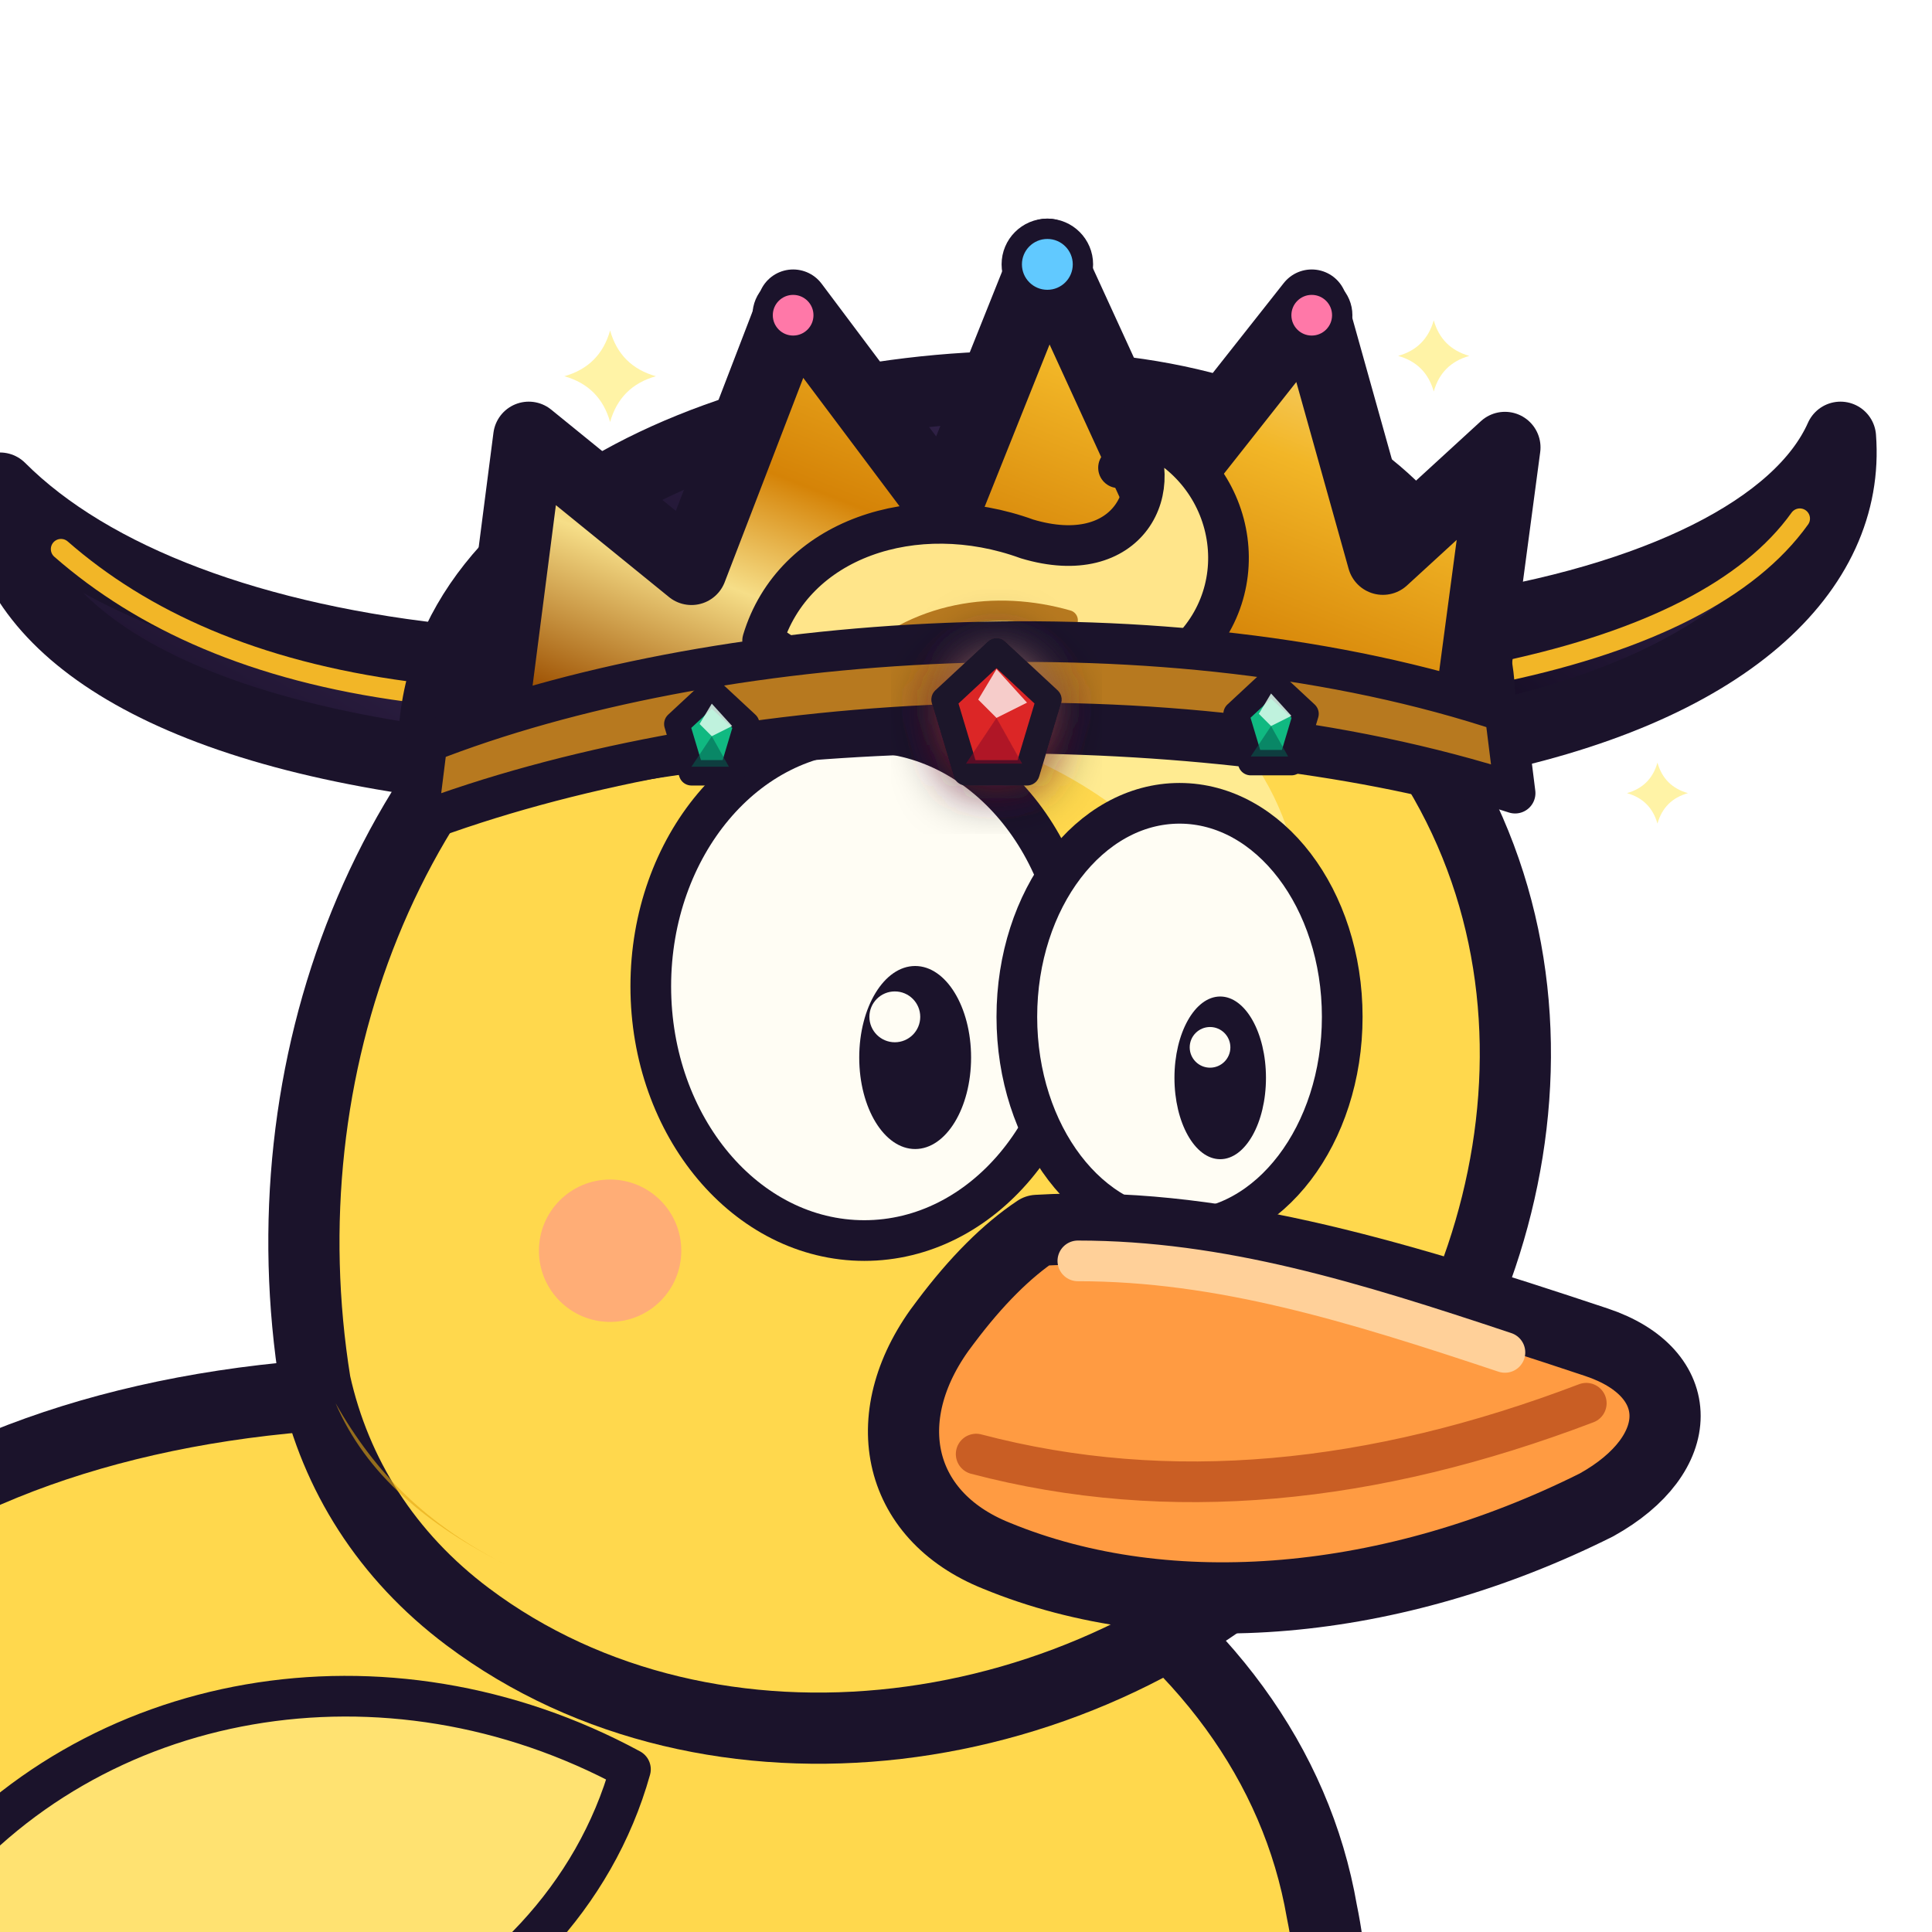
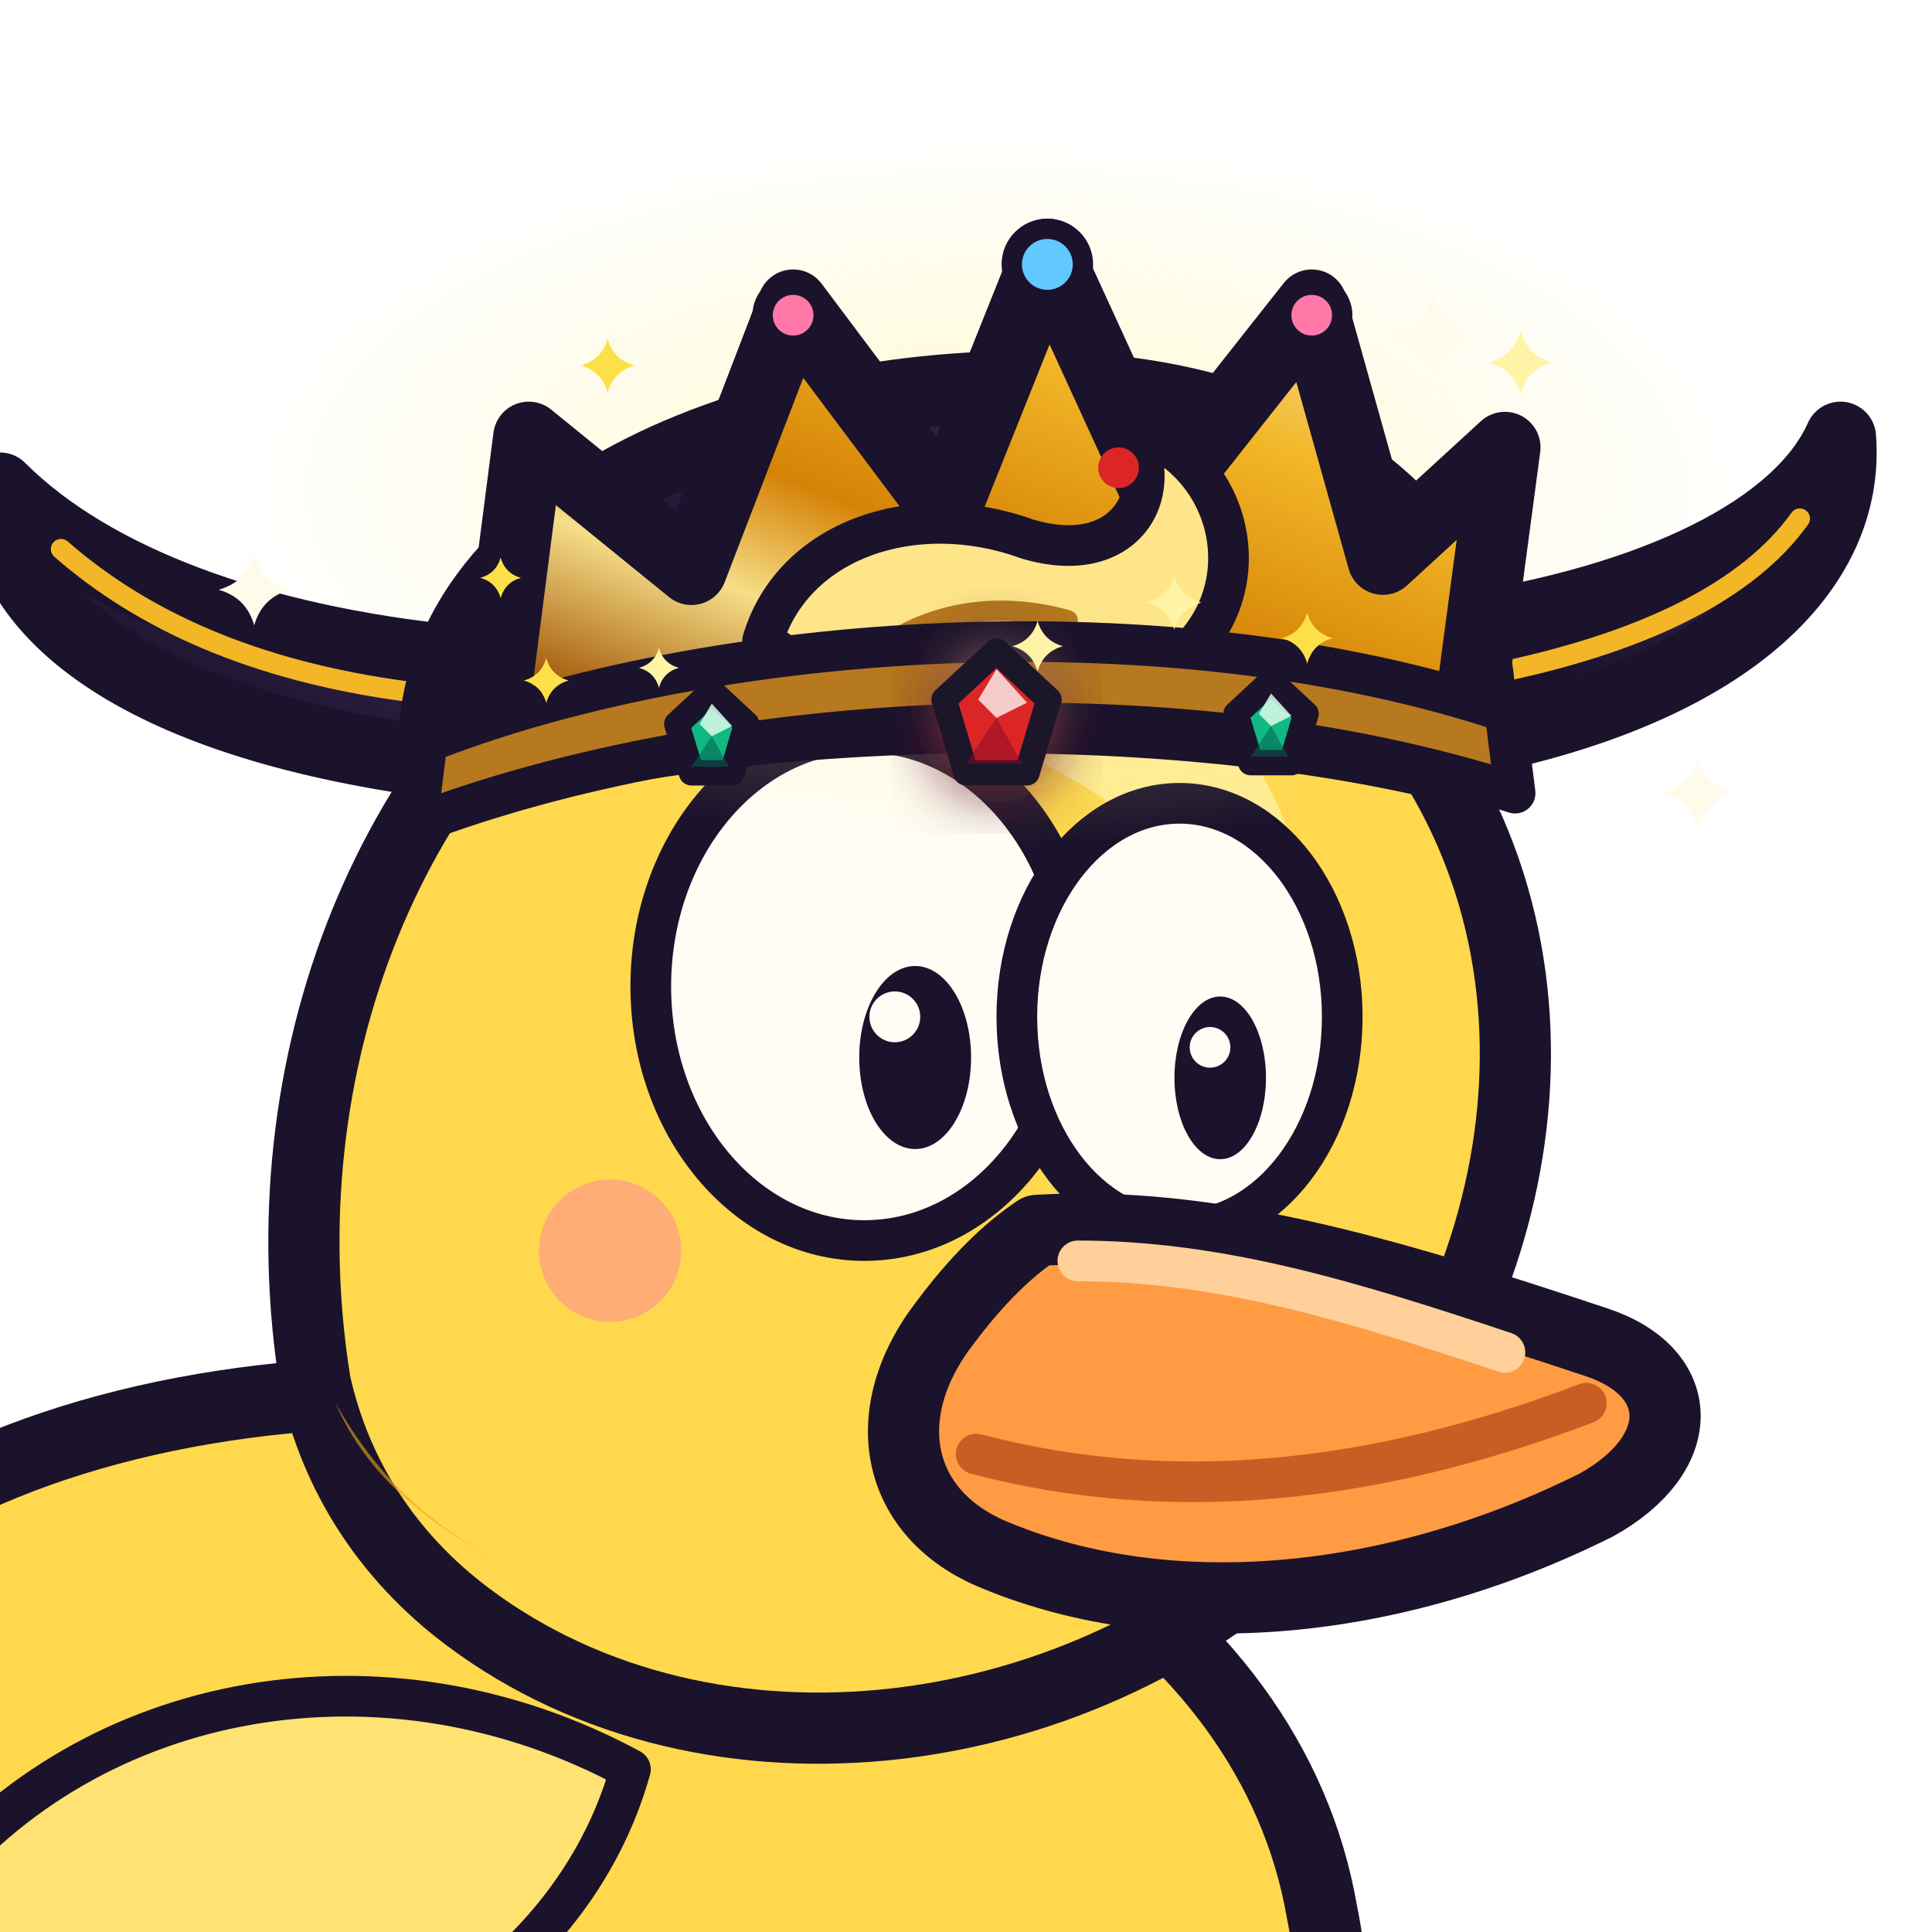
<svg xmlns="http://www.w3.org/2000/svg" viewBox="150 -56 380 380" width="100%" height="100%" fill="none">
  <ellipse cx="252" cy="436" rx="170" ry="30" fill="#100A20" opacity="0.28" />
  <path d="M178 402 c2 18 -8 30 -30 40 c24 6 48 0 64 -18" fill="none" stroke="#FF9B42" stroke-width="16" stroke-linecap="round" stroke-linejoin="round" />
  <path d="M178 402 c2 18 -8 30 -30 40 c24 6 48 0 64 -18" fill="none" stroke="#1B132B" stroke-width="8" stroke-linecap="round" stroke-linejoin="round" opacity="0.3" />
  <path d="M238 386 c2 18 -8 30 -30 40 c24 4 46 0 62 -16" fill="none" stroke="#FF9B42" stroke-width="16" stroke-linecap="round" stroke-linejoin="round" />
  <path d="M238 386 c2 18 -8 30 -30 40 c24 4 46 0 62 -16" fill="none" stroke="#1B132B" stroke-width="8" stroke-linecap="round" stroke-linejoin="round" opacity="0.3" />
  <path d="M94 322 c-18 -16 -30 -36 -34 -58 c28 8 52 20 70 34" fill="#FFD84D" stroke="#1B132B" stroke-width="14" stroke-linecap="round" stroke-linejoin="round" />
  <path d="M80 328 c0 -72 70 -114 164 -110 c92 2 156 44 166 102 c14 68 -52 102 -166 98 c-108 -2 -164 -34 -164 -90 Z" fill="#FFD84D" stroke="#1B132B" stroke-width="14" stroke-linejoin="round" />
  <path d="M84 340 c10 42 60 72 150 72 c74 0 134 -20 162 -54 c-22 56 -86 82 -168 80 c-94 -2 -144 -36 -144 -98 Z" fill="#E5A812" opacity="0.55" />
  <path d="M212 216 c-10 -62 14 -126 66 -158 c54 -34 118 -16 150 30 c36 50 20 118 -20 156 c-44 44 -118 54 -166 18 c-16 -12 -26 -28 -30 -46 Z" fill="#FFD84D" stroke="#1B132B" stroke-width="14" stroke-linejoin="round" />
  <path d="M296 74 c34 -20 72 -14 96 14 c16 18 18 42 8 66 c-4 -28 -24 -56 -62 -66 c-18 -4 -32 -2 -42 -14 Z" fill="#FFF1A8" opacity="0.75" />
  <path d="M216 220 c6 14 18 24 34 32 c-16 -8 -26 -18 -34 -32 Z" fill="#E5A812" opacity="0.6" />
  <path d="M136 316 c32 -40 90 -50 138 -24 c-14 50 -76 78 -132 58" fill="#FFF1A8" opacity="0.4" />
  <path d="M136 316 c32 -40 90 -50 138 -24 c-14 50 -76 78 -132 58" fill="none" stroke="#1B132B" stroke-width="8" stroke-linecap="round" stroke-linejoin="round" />
  <circle cx="270" cy="190" r="14" fill="#FF78A8" opacity="0.45" />
  <ellipse cx="320" cy="138" rx="42" ry="50" fill="#FFFDF4" stroke="#1B132B" stroke-width="8" />
  <ellipse cx="330" cy="152" rx="11" ry="18" fill="#1B132B" />
  <circle cx="326" cy="144" r="5" fill="#FFFDF4" />
  <ellipse cx="382" cy="144" rx="32" ry="42" fill="#FFFDF4" stroke="#1B132B" stroke-width="8" />
  <ellipse cx="390" cy="156" rx="9" ry="16" fill="#1B132B" />
  <circle cx="388" cy="150" r="4" fill="#FFFDF4" />
  <path d="M354 186 c34 -2 68 8 110 22 c18 6 18 22 0 32 c-40 20 -84 24 -118 10 c-20 -8 -24 -28 -10 -46 c6 -8 12 -14 18 -18 Z" fill="#FF9B42" stroke="#1B132B" stroke-width="14" stroke-linejoin="round" />
  <path d="M362 192 c28 0 54 8 84 18" stroke="#FFD099" stroke-width="8" stroke-linecap="round" fill="none" />
  <path d="M342 230 c38 10 78 6 120 -10" stroke="#C95E24" stroke-width="8" stroke-linecap="round" fill="none" />
  <g id="emperor-crown">
    <defs>
      <linearGradient id="gold" x1="1" y1="0" x2="0.2" y2="1">
        <stop offset="0" stop-color="#FBF4CF" />
        <stop offset="0.35" stop-color="#F2B627" />
        <stop offset="0.62" stop-color="#D58307" />
        <stop offset="0.78" stop-color="#F6DE88" />
        <stop offset="1" stop-color="#9D5001" />
      </linearGradient>
      <linearGradient id="lacquer" x1="1" y1="0" x2="0" y2="1">
        <stop offset="0" stop-color="#3B2A55" />
        <stop offset="1" stop-color="#120A20" />
      </linearGradient>
-       <linearGradient id="sweep" x1="0" y1="0" x2="1" y2="0">
-         <stop offset="0" stop-color="#FFFFFF" stop-opacity="0" />
-         <stop offset="0.5" stop-color="#FFFFFF" stop-opacity="0.85" />
-         <stop offset="1" stop-color="#FFFFFF" stop-opacity="0" />
-       </linearGradient>
+       <radialGradient id="crown-aura" cx="0.5" cy="0.5" r="0.5">
+         <stop offset="0" stop-color="#FFF3A6" stop-opacity="0.55" />
+         <stop offset="1" stop-color="#FFF3A6" stop-opacity="0" />
+       </radialGradient>
      <filter id="crown-glow" x="-50%" y="-50%" width="200%" height="200%">
-         <feGaussianBlur stdDeviation="5" result="blur" />
+         <feGaussianBlur stdDeviation="6" result="blur" />
        <feMerge>
          <feMergeNode in="blur" />
          <feMergeNode in="SourceGraphic" />
        </feMerge>
      </filter>
    </defs>
-     <path d="M240 74 C200 70 168 58 150 40 C150 64 176 86 236 94 Z" fill="url(#lacquer)" stroke="#1B132B" stroke-width="14" stroke-linejoin="round" stroke-linecap="round" />
-     <path d="M230 80 C200 76 178 66 162 52" fill="none" stroke="#F2B627" stroke-width="4" stroke-linecap="round" stroke-linejoin="round" />
-     <path d="M436 68 C476 62 504 48 512 30 C514 56 490 80 438 90 Z" fill="url(#lacquer)" stroke="#1B132B" stroke-width="14" stroke-linejoin="round" stroke-linecap="round" />
-     <path d="M446 76 C474 70 494 60 504 46" fill="none" stroke="#F2B627" stroke-width="4" stroke-linecap="round" stroke-linejoin="round" />
-     <path d="M236 100 C228 50 290 20 352 20 C414 20 448 54 440 96 C380 80 290 82 236 100 Z" fill="url(#lacquer)" stroke="#1B132B" stroke-width="14" stroke-linejoin="round" stroke-linecap="round" />
-     <path d="M246 92 L254 30 L286 56 L306 4 L336 44 L356 -6 L378 42 L408 4 L422 54 L446 32 L438 92 C380 76 300 76 246 92 Z" fill="url(#gold)" stroke="#1B132B" stroke-width="14" stroke-linejoin="round" stroke-linecap="round" />
-     <clipPath id="crown-c">
-       <path d="M246 92 L254 30 L286 56 L306 4 L336 44 L356 -6 L378 42 L408 4 L422 54 L446 32 L438 92 C380 76 300 76 246 92 Z" />
-     </clipPath>
-     <g clip-path="url(#crown-c)">
-       <rect x="160" y="-10" width="70" height="120" fill="url(#sweep)" transform="skewX(-20)">
-         <animateTransform attribute-name="transform" type="translate" values="0 0; 360 0; 360 0" dur="3.4s" repeat-count="indefinite" additive="sum" />
-       </rect>
-     </g>
-     <path d="M300 70 C306 50 330 42 352 50 C372 56 380 40 372 28 C392 34 398 58 384 72 C366 88 336 70 318 82 Z" fill="#FFE58A" stroke="#1B132B" stroke-width="8" stroke-linejoin="round" stroke-linecap="round" />
-     <circle cx="370" cy="36" r="4" fill="#1B132B" />
-     <path d="M318 76 C330 64 346 62 360 66" fill="none" stroke="#B7791F" stroke-width="4" stroke-linecap="round" stroke-linejoin="round" />
-     <path d="M232 106 C290 84 380 78 448 100 L446 84 C380 62 290 68 234 90 Z" fill="#B7791F" stroke="#1B132B" stroke-width="8" stroke-linejoin="round" stroke-linecap="round" />
-     <g>
-       <path d="M290 80 L296.88 86.4 L294 96 L286 96 L283.12 86.4 Z" fill="#10B981" stroke="#1B132B" stroke-width="5" stroke-linejoin="round" stroke-linecap="round" />
-       <path d="M290 82.4 L294 86.8 L290 88.8 L287.6 86.4 Z" fill="#DEFBED" opacity="0.85" />
-       <path d="M286 94.8 L290 88.8 L293.36 94.8 Z" fill="#045F50" opacity="0.55" />
-     </g>
-     <g>
-       <path d="M400 78 L406.88 84.4 L404 94 L396 94 L393.12 84.4 Z" fill="#10B981" stroke="#1B132B" stroke-width="5" stroke-linejoin="round" stroke-linecap="round" />
-       <path d="M400 80.4 L404 84.8 L400 86.8 L397.6 84.4 Z" fill="#DEFBED" opacity="0.85" />
-       <path d="M396 92.8 L400 86.8 L403.36 92.8 Z" fill="#045F50" opacity="0.55" />
+     <ellipse cx="346" cy="40" rx="150" ry="70" fill="url(#crown-aura)">
+       <animate attributeName="opacity" values="0.35;0.9;0.35" dur="2.4s" repeatCount="indefinite" calcMode="spline" keySplines="0.45 0 0.55 1;0.45 0 0.55 1" />
+     </ellipse>
+     <g>
+       <animateTransform attributeName="transform" type="translate" values="0 0;0 -5;0 0" dur="2.8s" repeatCount="indefinite" additive="sum" begin="0s" calcMode="spline" keyTimes="0;0.5;1" keySplines="0.45 0 0.55 1;0.45 0 0.55 1" />
+       <g transform="translate(240 84)">
+         <g>
+           <animateTransform attributeName="transform" type="rotate" values="-4;4;-4" dur="2.8s" repeatCount="indefinite" additive="sum" begin="0s" calcMode="spline" keyTimes="0;0.5;1" keySplines="0.45 0 0.55 1;0.45 0 0.55 1" />
+           <g transform="translate(-240 -84)">
+             <path d="M240 74 C200 70 168 58 150 40 C150 64 176 86 236 94 Z" fill="url(#lacquer)" stroke="#1B132B" stroke-width="14" stroke-linejoin="round" stroke-linecap="round" />
+             <path d="M230 80 C200 76 178 66 162 52" fill="none" stroke="#F2B627" stroke-width="4" stroke-linecap="round" stroke-linejoin="round" />
+           </g>
+         </g>
+       </g>
+       <g transform="translate(436 80)">
+         <g>
+           <animateTransform attributeName="transform" type="rotate" values="-4;4;-4" dur="2.8s" repeatCount="indefinite" additive="sum" begin="1.4s" calcMode="spline" keyTimes="0;0.5;1" keySplines="0.45 0 0.55 1;0.45 0 0.55 1" />
+           <g transform="translate(-436 -80)">
+             <path d="M436 68 C476 62 504 48 512 30 C514 56 490 80 438 90 Z" fill="url(#lacquer)" stroke="#1B132B" stroke-width="14" stroke-linejoin="round" stroke-linecap="round" />
+             <path d="M446 76 C474 70 494 60 504 46" fill="none" stroke="#F2B627" stroke-width="4" stroke-linecap="round" stroke-linejoin="round" />
+           </g>
+         </g>
+       </g>
+       <path d="M236 100 C228 50 290 20 352 20 C414 20 448 54 440 96 C380 80 290 82 236 100 Z" fill="url(#lacquer)" stroke="#1B132B" stroke-width="14" stroke-linejoin="round" stroke-linecap="round" />
+       <path d="M246 92 L254 30 L286 56 L306 4 L336 44 L356 -6 L378 42 L408 4 L422 54 L446 32 L438 92 C380 76 300 76 246 92 Z" fill="url(#gold)" stroke="#1B132B" stroke-width="14" stroke-linejoin="round" stroke-linecap="round" />
+       <clipPath id="crown-c">
+         <path d="M246 92 L254 30 L286 56 L306 4 L336 44 L356 -6 L378 42 L408 4 L422 54 L446 32 L438 92 C380 76 300 76 246 92 Z" />
+       </clipPath>
+       <g clip-path="url(#crown-c)">
+         <linearGradient id="crown-sweep" x1="0" y1="0" x2="1" y2="0">
+           <stop offset="0" stop-color="#FFFFFF" stop-opacity="0" />
+           <stop offset="0.5" stop-color="#FFFFFF" stop-opacity="0.95" />
+           <stop offset="1" stop-color="#FFFFFF" stop-opacity="0" />
+         </linearGradient>
+         <rect x="160" y="-20" width="60" height="140" fill="url(#crown-sweep)" transform="skewX(-22)">
+           <animateTransform attributeName="transform" type="translate" values="0 0;380 0;380 0" keyTimes="0;0.45;1" dur="2.6s" begin="0s" repeatCount="indefinite" additive="sum" />
+         </rect>
+       </g>
+       <path d="M300 70 C306 50 330 42 352 50 C372 56 380 40 372 28 C392 34 398 58 384 72 C366 88 336 70 318 82 Z" fill="#FFE58A" stroke="#1B132B" stroke-width="8" stroke-linejoin="round" stroke-linecap="round" />
+       <circle cx="370" cy="36" r="4" fill="#DC2626">
+         <animate attributeName="fill" values="#DC2626;#FDE047;#DC2626" dur="1.6s" repeatCount="indefinite" calcMode="spline" keySplines="0.45 0 0.55 1;0.45 0 0.55 1" />
+       </circle>
+       <path d="M318 76 C330 64 346 62 360 66" fill="none" stroke="#B7791F" stroke-width="4" stroke-linecap="round" stroke-linejoin="round" />
+       <path d="M232 106 C290 84 380 78 448 100 L446 84 C380 62 290 68 234 90 Z" fill="#B7791F" stroke="#1B132B" stroke-width="8" stroke-linejoin="round" stroke-linecap="round" />
+       <g transform="translate(290 88)">
+         <g>
+           <animateTransform attributeName="transform" type="scale" values="1;1.15;1" dur="2s" repeatCount="indefinite" additive="sum" begin="0.5s" calcMode="spline" keyTimes="0;0.5;1" keySplines="0.45 0 0.55 1;0.45 0 0.55 1" />
+           <g transform="translate(-290 -88)">
+             <g>
+               <path d="M290 80 L296.88 86.4 L294 96 L286 96 L283.12 86.4 Z" fill="#10B981" stroke="#1B132B" stroke-width="5" stroke-linejoin="round" stroke-linecap="round" />
+               <path d="M290 82.4 L294 86.8 L290 88.8 L287.6 86.4 Z" fill="#DEFBED" opacity="0.85" />
+               <path d="M286 94.8 L290 88.8 L293.36 94.8 Z" fill="#045F50" opacity="0.55" />
+             </g>
+           </g>
+         </g>
+       </g>
+       <g transform="translate(400 86)">
+         <g>
+           <animateTransform attributeName="transform" type="scale" values="1;1.15;1" dur="2s" repeatCount="indefinite" additive="sum" begin="1.5s" calcMode="spline" keyTimes="0;0.5;1" keySplines="0.45 0 0.55 1;0.45 0 0.55 1" />
+           <g transform="translate(-400 -86)">
+             <g>
+               <path d="M400 78 L406.88 84.4 L404 94 L396 94 L393.12 84.4 Z" fill="#10B981" stroke="#1B132B" stroke-width="5" stroke-linejoin="round" stroke-linecap="round" />
+               <path d="M400 80.4 L404 84.8 L400 86.8 L397.6 84.4 Z" fill="#DEFBED" opacity="0.85" />
+               <path d="M396 92.8 L400 86.8 L403.36 92.8 Z" fill="#045F50" opacity="0.55" />
+             </g>
+           </g>
+         </g>
+       </g>
+       <g filter="url(#crown-glow)">
+         <g transform="translate(346 84)">
+           <g>
+             <animateTransform attributeName="transform" type="scale" values="1;1.22;1" dur="1.6s" repeatCount="indefinite" additive="sum" begin="0s" calcMode="spline" keyTimes="0;0.5;1" keySplines="0.45 0 0.55 1;0.45 0 0.55 1" />
+             <g transform="translate(-346 -84)">
+               <g>
+                 <path d="M346 72 L356.32 81.6 L352 96 L340 96 L335.68 81.6 Z" fill="#DC2626" stroke="#1B132B" stroke-width="5" stroke-linejoin="round" stroke-linecap="round" />
+                 <path d="M346 75.6 L352 82.2 L346 85.2 L342.4 81.6 Z" fill="#FAE9E6" opacity="0.85" />
+                 <path d="M340 94.2 L346 85.2 L351.04 94.2 Z" fill="#8D0F24" opacity="0.55" />
+               </g>
+             </g>
+           </g>
+         </g>
+       </g>
+       <circle cx="306" cy="6" r="6" fill="#FF78A8" stroke="#1B132B" stroke-width="4" />
+       <circle cx="356" cy="-4" r="7" fill="#61C9FF" stroke="#1B132B" stroke-width="4" />
+       <circle cx="408" cy="6" r="6" fill="#FF78A8" stroke="#1B132B" stroke-width="4" />
    </g>
    <g filter="url(#crown-glow)">
      <g>
-         <path d="M346 72 L356.32 81.6 L352 96 L340 96 L335.68 81.6 Z" fill="#DC2626" stroke="#1B132B" stroke-width="5" stroke-linejoin="round" stroke-linecap="round" />
-         <path d="M346 75.6 L352 82.2 L346 85.2 L342.4 81.6 Z" fill="#FAE9E6" opacity="0.85" />
-         <path d="M340 94.2 L346 85.2 L351.04 94.2 Z" fill="#8D0F24" opacity="0.55" />
-       </g>
-     </g>
-     <circle cx="306" cy="6" r="6" fill="#FF78A8" stroke="#1B132B" stroke-width="4" />
-     <circle cx="356" cy="-4" r="7" fill="#61C9FF" stroke="#1B132B" stroke-width="4" />
-     <circle cx="408" cy="6" r="6" fill="#FF78A8" stroke="#1B132B" stroke-width="4" />
-     <g>
-       <path d="M270 9 Q271.98 16.02 279 18 Q271.98 19.98 270 27 Q268.02 19.98 261 18 Q268.02 16.02 270 9 Z" fill="#FFF3A6" />
-       <animate attribute-name="opacity" values="0.15;1;0.15" dur="2.4s" repeat-count="indefinite" calc-mode="spline" key-splines="0.45 0 0.55 1;0.45 0 0.55 1" begin="0s" />
-     </g>
-     <g>
-       <path d="M432 7 Q433.54 12.46 439 14 Q433.54 15.54 432 21 Q430.46 15.54 425 14 Q430.46 12.46 432 7 Z" fill="#FFF3A6" />
-       <animate attribute-name="opacity" values="0.15;1;0.15" dur="2.4s" repeat-count="indefinite" calc-mode="spline" key-splines="0.45 0 0.55 1;0.45 0 0.55 1" begin="1.2s" />
-     </g>
-     <g>
-       <path d="M476 94 Q477.32 98.68 482 100 Q477.32 101.32 476 106 Q474.68 101.32 470 100 Q474.68 98.68 476 94 Z" fill="#FFF3A6" />
-       <animate attribute-name="opacity" values="0.15;1;0.15" dur="3s" repeat-count="indefinite" calc-mode="spline" key-splines="0.45 0 0.55 1;0.45 0 0.55 1" begin="0.6s" />
+         <path d="M0 -7 Q1.54 -1.54 7 0 Q1.54 1.54 0 7 Q-1.54 1.54 -7 0 Q-1.54 -1.54 0 -7 Z" fill="#FFF3A6" />
+         <animateMotion dur="4.5s" begin="0s" repeatCount="indefinite" path="M346 40 m-170 0 a170 50 0 1 0 340 0 a170 50 0 1 0 -340 0" />
+       </g>
+       <g>
+         <path d="M0 -7 Q1.54 -1.54 7 0 Q1.54 1.54 0 7 Q-1.54 1.54 -7 0 Q-1.54 -1.54 0 -7 Z" fill="#FFF3A6" />
+         <animateMotion dur="4.5s" begin="-1.5s" repeatCount="indefinite" path="M346 40 m-170 0 a170 50 0 1 0 340 0 a170 50 0 1 0 -340 0" />
+       </g>
+       <g>
+         <path d="M0 -7 Q1.54 -1.54 7 0 Q1.54 1.54 0 7 Q-1.54 1.54 -7 0 Q-1.54 -1.54 0 -7 Z" fill="#FFF3A6" />
+         <animateMotion dur="4.5s" begin="-3s" repeatCount="indefinite" path="M346 40 m-170 0 a170 50 0 1 0 340 0 a170 50 0 1 0 -340 0" />
+       </g>
+     </g>
+     <g transform="translate(270 18)">
+       <g>
+         <animateTransform attributeName="transform" type="scale" values="0;1.15;0;0" keyTimes="0;0.18;0.4;1" dur="2.4s" begin="0s" repeatCount="indefinite" />
+         <g transform="translate(-270 -18)">
+           <g>
+             <path d="M270 8 Q272.2 15.8 280 18 Q272.2 20.2 270 28 Q267.8 20.2 260 18 Q267.8 15.8 270 8 Z" fill="#FFFBEA" />
+             <animateTransform attributeName="transform" type="rotate" values="0 270 18;90 270 18" dur="2.4s" begin="0s" repeatCount="indefinite" />
+           </g>
+         </g>
+       </g>
+     </g>
+     <g transform="translate(432 10)">
+       <g>
+         <animateTransform attributeName="transform" type="scale" values="0;1.15;0;0" keyTimes="0;0.18;0.4;1" dur="2.4s" begin="0.8s" repeatCount="indefinite" />
+         <g transform="translate(-432 -10)">
+           <g>
+             <path d="M432 2 Q433.76 8.24 440 10 Q433.76 11.76 432 18 Q430.24 11.76 424 10 Q430.24 8.24 432 2 Z" fill="#FFFBEA" />
+             <animateTransform attributeName="transform" type="rotate" values="0 432 10;90 432 10" dur="2.4s" begin="0.8s" repeatCount="indefinite" />
+           </g>
+         </g>
+       </g>
+     </g>
+     <g transform="translate(484 100)">
+       <g>
+         <animateTransform attributeName="transform" type="scale" values="0;1.15;0;0" keyTimes="0;0.18;0.4;1" dur="2.4s" begin="1.6s" repeatCount="indefinite" />
+         <g transform="translate(-484 -100)">
+           <g>
+             <path d="M484 93 Q485.54 98.46 491 100 Q485.54 101.54 484 107 Q482.46 101.54 477 100 Q482.46 98.46 484 93 Z" fill="#FFFBEA" />
+             <animateTransform attributeName="transform" type="rotate" values="0 484 100;90 484 100" dur="2.4s" begin="1.6s" repeatCount="indefinite" />
+           </g>
+         </g>
+       </g>
+     </g>
+     <g transform="translate(200 60)">
+       <g>
+         <animateTransform attributeName="transform" type="scale" values="0;1.15;0;0" keyTimes="0;0.18;0.4;1" dur="2.4s" begin="1.2s" repeatCount="indefinite" />
+         <g transform="translate(-200 -60)">
+           <g>
+             <path d="M200 53 Q201.54 58.46 207 60 Q201.54 61.54 200 67 Q198.46 61.54 193 60 Q198.46 58.46 200 53 Z" fill="#FFFBEA" />
+             <animateTransform attributeName="transform" type="rotate" values="0 200 60;90 200 60" dur="2.4s" begin="1.2s" repeatCount="indefinite" />
+           </g>
+         </g>
+       </g>
+     </g>
+     <g>
+       <path d="M380.986 57.216 Q382.152 61.351 386.286 62.517 Q382.152 63.683 380.986 67.817 Q379.819 63.683 375.685 62.517 Q379.819 61.351 380.986 57.216 Z" fill="#FFF3A6" />
+       <animateTransform attributeName="transform" type="translate" values="0 0;3.1 -70" dur="3.23s" begin="-2.12s" repeatCount="indefinite" />
+       <animate attributeName="opacity" values="0;1;1;0" keyTimes="0;0.2;0.7;1" dur="3.23s" begin="-2.12s" repeatCount="indefinite" />
+     </g>
+     <g>
+       <path d="M269.514 10.624 Q270.674 14.739 274.79 15.9 Q270.674 17.06 269.514 21.176 Q268.353 17.06 264.238 15.9 Q268.353 14.739 269.514 10.624 Z" fill="#FDE047" />
+       <animateTransform attributeName="transform" type="translate" values="0 0;-6.6 -70" dur="3.22s" begin="-0.24s" repeatCount="indefinite" />
+       <animate attributeName="opacity" values="0;1;1;0" keyTimes="0;0.2;0.7;1" dur="3.22s" begin="-0.24s" repeatCount="indefinite" />
+     </g>
+     <g>
+       <path d="M279.607 71.439 Q280.469 74.492 283.522 75.353 Q280.469 76.215 279.607 79.268 Q278.746 76.215 275.693 75.353 Q278.746 74.492 279.607 71.439 Z" fill="#FFF3A6" />
+       <animateTransform attributeName="transform" type="translate" values="0 0;-5.7 -70" dur="2.58s" begin="-2.11s" repeatCount="indefinite" />
+       <animate attributeName="opacity" values="0;1;1;0" keyTimes="0;0.2;0.7;1" dur="2.58s" begin="-2.11s" repeatCount="indefinite" />
+     </g>
+     <g>
+       <path d="M257.445 73.44 Q258.415 76.88 261.855 77.85 Q258.415 78.82 257.445 82.26 Q256.475 78.82 253.035 77.85 Q256.475 76.88 257.445 73.44 Z" fill="#FDE047" />
+       <animateTransform attributeName="transform" type="translate" values="0 0;-7.6 -70" dur="2.82s" begin="-2.39s" repeatCount="indefinite" />
+       <animate attributeName="opacity" values="0;1;1;0" keyTimes="0;0.2;0.7;1" dur="2.82s" begin="-2.39s" repeatCount="indefinite" />
+     </g>
+     <g>
+       <path d="M354.083 66.123 Q355.178 70.004 359.059 71.099 Q355.178 72.193 354.083 76.074 Q352.988 72.193 349.107 71.099 Q352.988 70.004 354.083 66.123 Z" fill="#FFF3A6" />
+       <animateTransform attributeName="transform" type="translate" values="0 0;0.8 -70" dur="3.08s" begin="-2.35s" repeatCount="indefinite" />
+       <animate attributeName="opacity" values="0;1;1;0" keyTimes="0;0.2;0.7;1" dur="3.08s" begin="-2.35s" repeatCount="indefinite" />
+     </g>
+     <g>
+       <path d="M248.466 53.661 Q249.345 56.776 252.46 57.655 Q249.345 58.533 248.466 61.649 Q247.587 58.533 244.472 57.655 Q247.587 56.776 248.466 53.661 Z" fill="#FDE047" />
+       <animateTransform attributeName="transform" type="translate" values="0 0;-8.4 -70" dur="2.62s" begin="-1.56s" repeatCount="indefinite" />
+       <animate attributeName="opacity" values="0;1;1;0" keyTimes="0;0.2;0.7;1" dur="2.62s" begin="-1.56s" repeatCount="indefinite" />
+     </g>
+     <g>
+       <path d="M449.067 9.09 Q450.431 13.928 455.269 15.293 Q450.431 16.657 449.067 21.495 Q447.702 16.657 442.864 15.293 Q447.702 13.928 449.067 9.09 Z" fill="#FFF3A6" />
+       <animateTransform attributeName="transform" type="translate" values="0 0;9.0 -70" dur="3.66s" begin="-0.24s" repeatCount="indefinite" />
+       <animate attributeName="opacity" values="0;1;1;0" keyTimes="0;0.2;0.7;1" dur="3.66s" begin="-0.24s" repeatCount="indefinite" />
+     </g>
+     <g>
+       <path d="M407.109 64.52 Q408.208 68.416 412.105 69.515 Q408.208 70.614 407.109 74.51 Q406.01 70.614 402.114 69.515 Q406.01 68.416 407.109 64.52 Z" fill="#FDE047" />
+       <animateTransform attributeName="transform" type="translate" values="0 0;5.4 -70" dur="3.09s" begin="-2.30s" repeatCount="indefinite" />
+       <animate attributeName="opacity" values="0;1;1;0" keyTimes="0;0.2;0.7;1" dur="3.09s" begin="-2.30s" repeatCount="indefinite" />
    </g>
  </g>
</svg>
